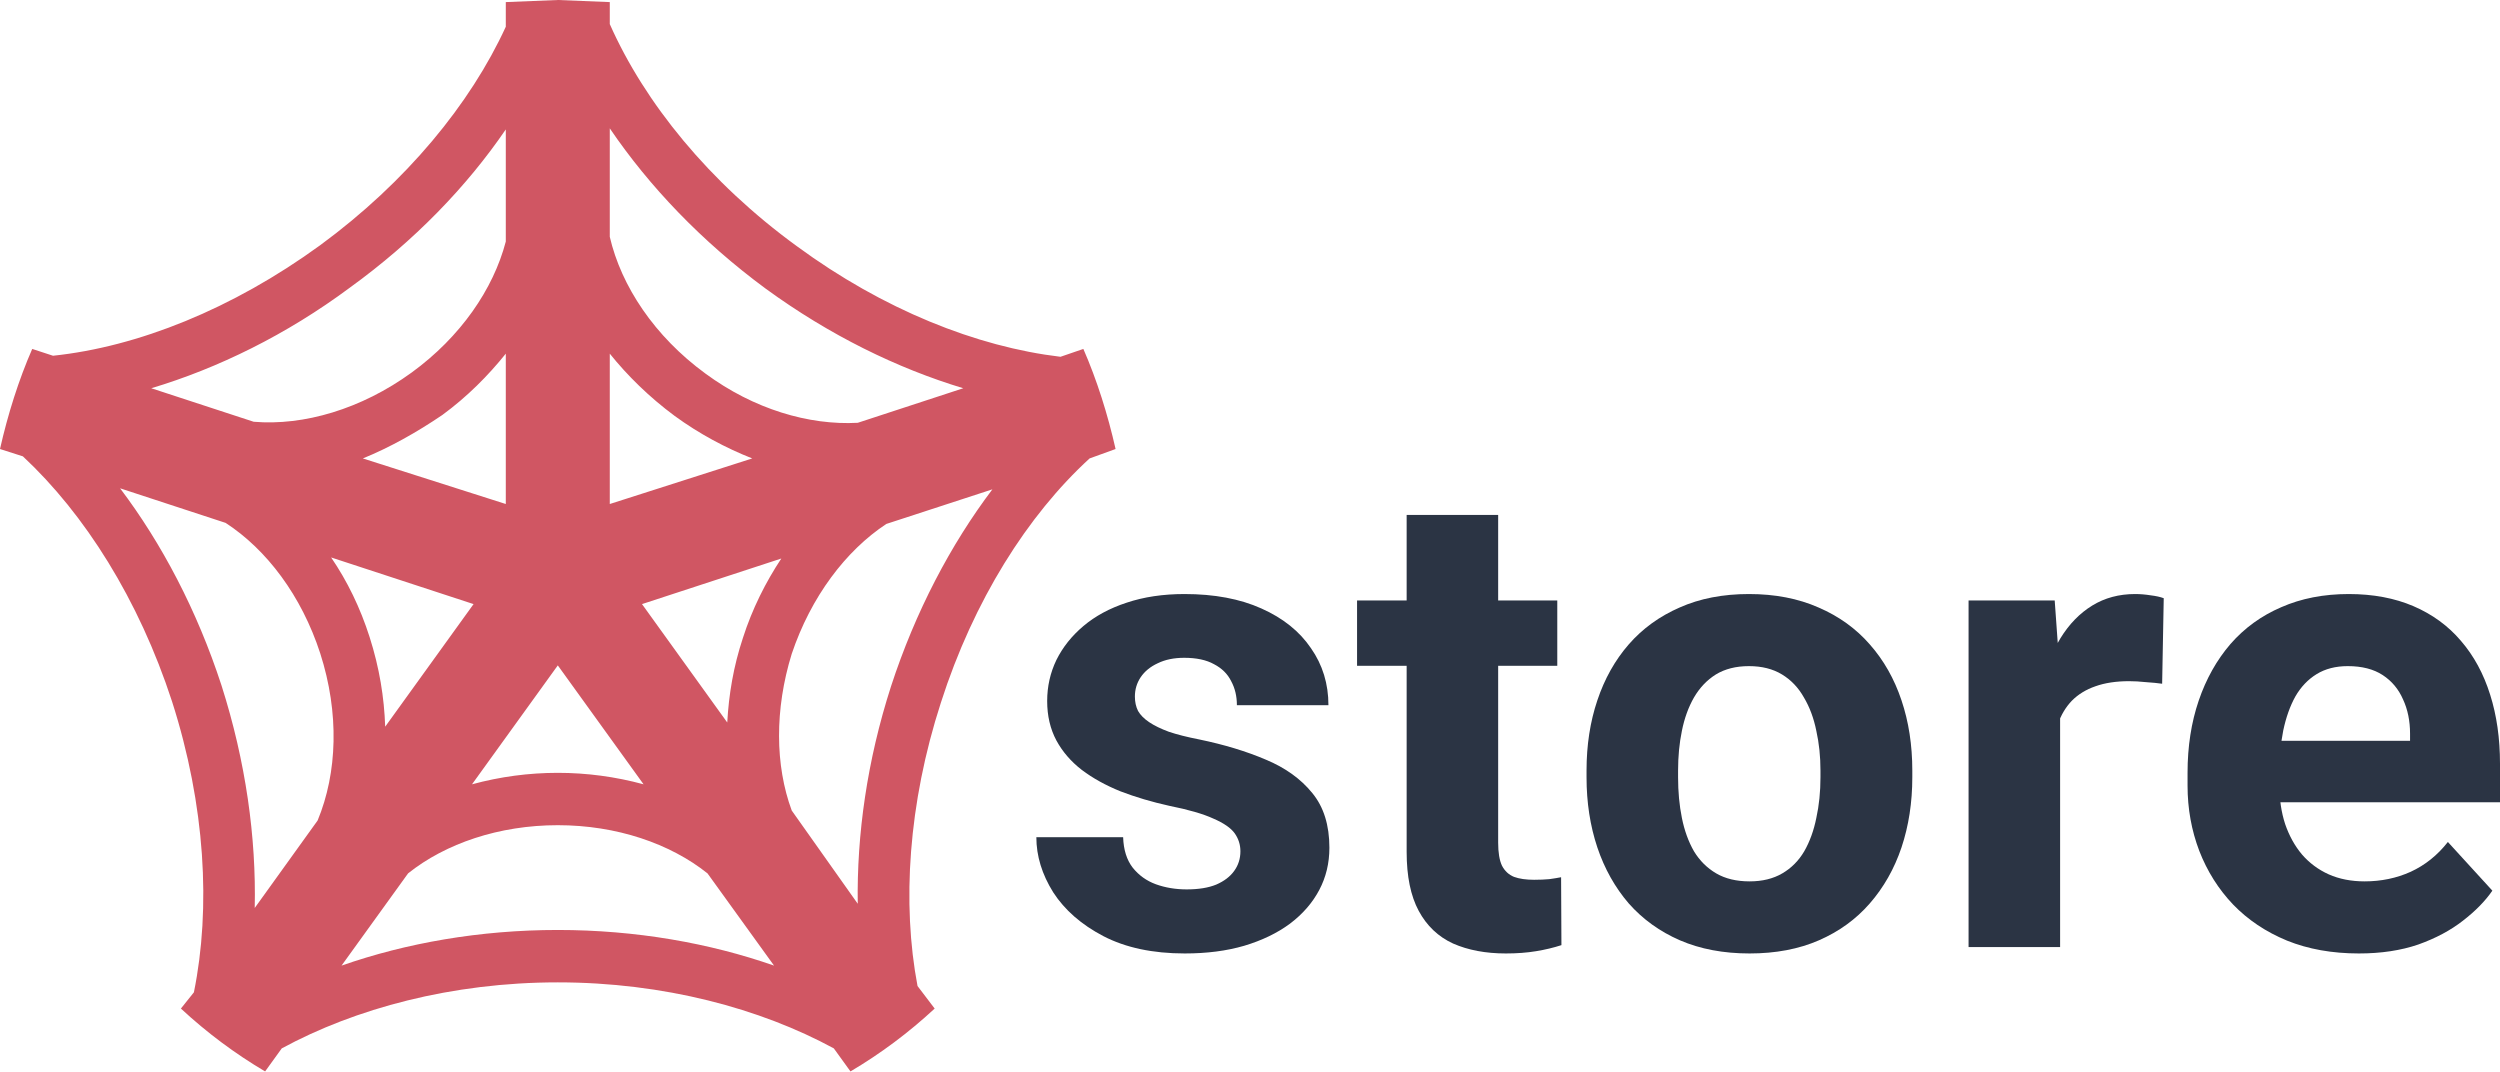
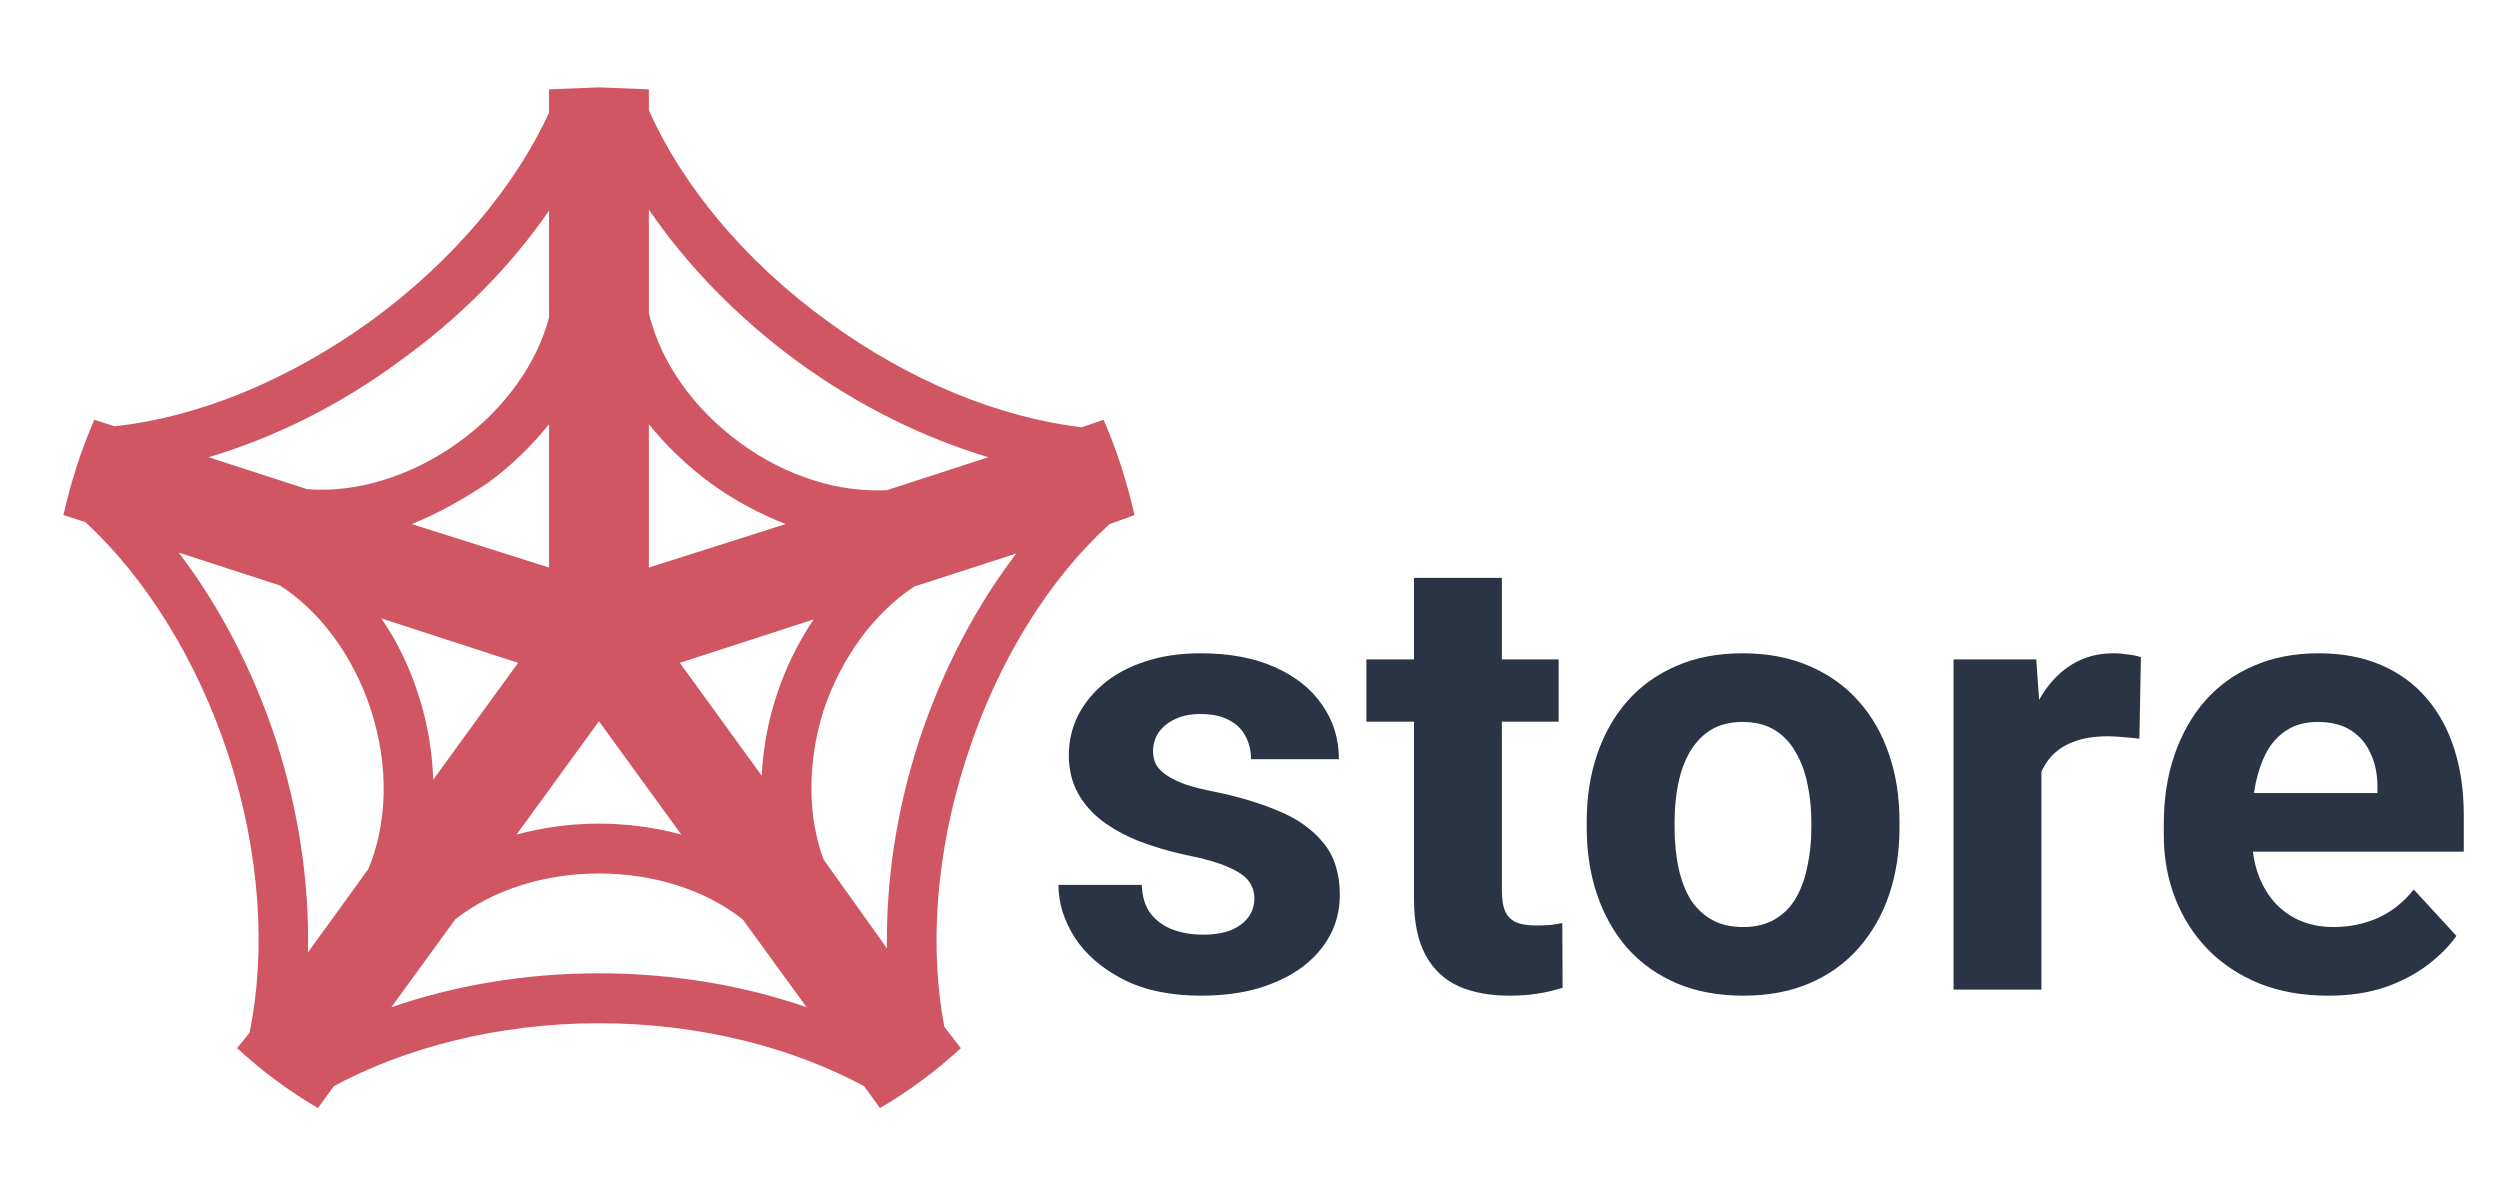
- <svg xmlns="http://www.w3.org/2000/svg" width="91" height="39" viewBox="0 0 91 39" fill="none">
-   <path d="M45.151 30.986C45.151 30.745 45.081 30.528 44.943 30.333C44.804 30.139 44.545 29.96 44.167 29.797C43.797 29.626 43.261 29.471 42.559 29.331C41.927 29.191 41.337 29.016 40.789 28.806C40.249 28.588 39.779 28.328 39.378 28.025C38.984 27.721 38.676 27.364 38.452 26.952C38.228 26.532 38.117 26.054 38.117 25.518C38.117 24.989 38.228 24.492 38.452 24.025C38.683 23.559 39.011 23.147 39.435 22.789C39.867 22.424 40.392 22.14 41.009 21.938C41.634 21.728 42.336 21.623 43.114 21.623C44.202 21.623 45.135 21.798 45.914 22.148C46.701 22.498 47.303 22.98 47.719 23.594C48.143 24.2 48.355 24.892 48.355 25.669H45.023C45.023 25.343 44.954 25.051 44.815 24.795C44.684 24.53 44.476 24.325 44.191 24.177C43.913 24.021 43.55 23.944 43.103 23.944C42.733 23.944 42.413 24.01 42.143 24.142C41.873 24.266 41.664 24.437 41.518 24.655C41.379 24.865 41.31 25.098 41.31 25.355C41.31 25.549 41.348 25.724 41.425 25.879C41.51 26.027 41.645 26.163 41.83 26.287C42.015 26.412 42.255 26.528 42.548 26.637C42.848 26.738 43.219 26.831 43.658 26.917C44.561 27.104 45.367 27.348 46.076 27.651C46.786 27.947 47.349 28.351 47.765 28.864C48.182 29.369 48.39 30.034 48.39 30.858C48.39 31.418 48.267 31.931 48.02 32.397C47.773 32.864 47.418 33.272 46.956 33.621C46.493 33.964 45.937 34.232 45.289 34.426C44.649 34.613 43.928 34.706 43.126 34.706C41.961 34.706 40.974 34.496 40.164 34.076C39.362 33.657 38.753 33.124 38.336 32.479C37.928 31.826 37.723 31.157 37.723 30.473H40.882C40.897 30.932 41.013 31.301 41.229 31.581C41.452 31.861 41.734 32.063 42.073 32.187C42.42 32.312 42.794 32.374 43.196 32.374C43.627 32.374 43.986 32.316 44.271 32.199C44.557 32.075 44.773 31.911 44.919 31.709C45.074 31.499 45.151 31.258 45.151 30.986Z" fill="#2B3444" />
-   <path d="M56.685 21.856V24.235H49.397V21.856H56.685ZM51.202 18.743H54.533V30.672C54.533 31.037 54.58 31.317 54.672 31.511C54.773 31.705 54.919 31.841 55.112 31.919C55.305 31.989 55.548 32.024 55.841 32.024C56.049 32.024 56.234 32.016 56.396 32.001C56.566 31.977 56.709 31.954 56.824 31.931L56.836 34.403C56.55 34.496 56.242 34.57 55.91 34.624C55.578 34.679 55.212 34.706 54.811 34.706C54.078 34.706 53.438 34.585 52.891 34.344C52.351 34.096 51.934 33.699 51.641 33.155C51.348 32.611 51.202 31.896 51.202 31.01V18.743Z" fill="#2B3444" />
-   <path d="M57.75 28.293V28.048C57.75 27.123 57.881 26.272 58.143 25.494C58.405 24.709 58.787 24.029 59.288 23.454C59.79 22.879 60.407 22.432 61.139 22.113C61.872 21.786 62.713 21.623 63.662 21.623C64.61 21.623 65.455 21.786 66.195 22.113C66.936 22.432 67.557 22.879 68.058 23.454C68.567 24.029 68.953 24.709 69.215 25.494C69.477 26.272 69.608 27.123 69.608 28.048V28.293C69.608 29.21 69.477 30.061 69.215 30.846C68.953 31.624 68.567 32.304 68.058 32.887C67.557 33.462 66.94 33.909 66.207 34.228C65.474 34.547 64.633 34.706 63.685 34.706C62.736 34.706 61.892 34.547 61.151 34.228C60.418 33.909 59.797 33.462 59.288 32.887C58.787 32.304 58.405 31.624 58.143 30.846C57.881 30.061 57.75 29.21 57.75 28.293ZM61.082 28.048V28.293C61.082 28.821 61.128 29.315 61.221 29.774C61.313 30.232 61.46 30.637 61.66 30.986C61.868 31.328 62.138 31.597 62.47 31.791C62.802 31.985 63.207 32.082 63.685 32.082C64.148 32.082 64.545 31.985 64.876 31.791C65.208 31.597 65.474 31.328 65.675 30.986C65.875 30.637 66.022 30.232 66.114 29.774C66.215 29.315 66.265 28.821 66.265 28.293V28.048C66.265 27.535 66.215 27.053 66.114 26.602C66.022 26.143 65.871 25.739 65.663 25.389C65.463 25.032 65.197 24.752 64.865 24.55C64.533 24.348 64.132 24.247 63.662 24.247C63.191 24.247 62.79 24.348 62.458 24.55C62.135 24.752 61.868 25.032 61.66 25.389C61.46 25.739 61.313 26.143 61.221 26.602C61.128 27.053 61.082 27.535 61.082 28.048Z" fill="#2B3444" />
-   <path d="M74.988 24.608V34.473H71.656V21.856H74.791L74.988 24.608ZM78.76 21.775L78.702 24.888C78.54 24.865 78.343 24.845 78.112 24.83C77.888 24.806 77.684 24.795 77.499 24.795C77.028 24.795 76.619 24.857 76.272 24.981C75.933 25.098 75.647 25.273 75.416 25.506C75.192 25.739 75.023 26.023 74.907 26.357C74.799 26.692 74.737 27.072 74.722 27.5L74.051 27.29C74.051 26.474 74.132 25.724 74.294 25.04C74.456 24.348 74.691 23.745 75 23.232C75.316 22.719 75.701 22.323 76.156 22.043C76.612 21.763 77.132 21.623 77.718 21.623C77.903 21.623 78.093 21.639 78.285 21.67C78.478 21.693 78.636 21.728 78.76 21.775Z" fill="#2B3444" />
-   <path d="M85.863 34.706C84.891 34.706 84.02 34.55 83.249 34.239C82.477 33.921 81.822 33.482 81.282 32.922C80.75 32.362 80.341 31.713 80.055 30.975C79.77 30.228 79.627 29.436 79.627 28.596V28.13C79.627 27.174 79.762 26.299 80.032 25.506C80.302 24.713 80.688 24.025 81.189 23.442C81.698 22.859 82.315 22.412 83.04 22.101C83.765 21.783 84.583 21.623 85.493 21.623C86.38 21.623 87.167 21.771 87.853 22.066C88.54 22.362 89.114 22.781 89.577 23.326C90.047 23.87 90.402 24.523 90.641 25.285C90.88 26.038 91 26.878 91 27.803V29.202H81.05V26.964H87.726V26.707C87.726 26.241 87.641 25.825 87.471 25.459C87.309 25.086 87.063 24.791 86.731 24.573C86.399 24.356 85.975 24.247 85.458 24.247C85.019 24.247 84.641 24.344 84.325 24.538C84.008 24.733 83.75 25.005 83.549 25.355C83.356 25.704 83.21 26.116 83.11 26.59C83.017 27.057 82.971 27.57 82.971 28.13V28.596C82.971 29.101 83.04 29.568 83.179 29.995C83.326 30.423 83.53 30.792 83.792 31.103C84.062 31.414 84.386 31.655 84.764 31.826C85.15 31.997 85.585 32.082 86.072 32.082C86.673 32.082 87.232 31.966 87.749 31.733C88.273 31.492 88.725 31.13 89.103 30.648L90.722 32.42C90.46 32.801 90.101 33.167 89.646 33.517C89.199 33.866 88.659 34.154 88.027 34.38C87.394 34.597 86.673 34.706 85.863 34.706Z" fill="#2B3444" />
-   <path d="M23.369 21.989L26.472 26.299C26.529 25.269 26.699 24.258 27.04 23.228C27.381 22.16 27.872 21.188 28.44 20.33L23.369 21.989ZM31.222 32.897C31.184 30.38 31.562 27.691 32.433 24.983C33.322 22.256 34.609 19.815 36.123 17.812L32.263 19.071C30.787 20.044 29.519 21.722 28.819 23.8C28.194 25.822 28.213 27.863 28.819 29.503L31.222 32.897ZM34.022 36.712C33.076 37.589 32.054 38.352 30.957 39L30.351 38.161C27.683 36.712 24.164 35.758 20.304 35.758C16.444 35.758 12.924 36.712 10.256 38.161L9.65 39C8.553 38.352 7.531 37.589 6.585 36.712L7.058 36.12C7.682 33.05 7.474 29.312 6.263 25.536C5.052 21.817 3.084 18.709 0.833 16.611L0 16.344C0.284 15.085 0.681 13.826 1.173 12.701L1.93 12.949C5.014 12.625 8.458 11.252 11.656 8.925C14.797 6.618 17.125 3.776 18.411 0.973V0.076L20.304 0L22.196 0.076V0.877C23.464 3.738 25.81 6.637 29.008 8.963C32.149 11.271 35.555 12.625 38.602 12.987L39.434 12.701C39.926 13.826 40.323 15.085 40.607 16.344L39.661 16.687C37.409 18.747 35.441 21.855 34.249 25.574C33.057 29.255 32.83 32.897 33.398 35.891L34.022 36.712ZM18.411 18.346V12.873C17.768 13.674 17.011 14.437 16.103 15.104C15.176 15.733 14.192 16.287 13.208 16.687L18.411 18.346ZM18.411 4.711C16.992 6.789 15.081 8.773 12.735 10.47C10.426 12.186 7.928 13.407 5.506 14.132L9.234 15.352C11.051 15.505 13.151 14.894 14.986 13.559C16.765 12.263 17.957 10.527 18.411 8.792V4.711ZM22.196 18.346L27.381 16.687C26.416 16.306 25.451 15.791 24.561 15.142C23.634 14.456 22.839 13.674 22.196 12.873V18.346ZM35.063 14.132C32.66 13.407 30.2 12.205 27.872 10.508C25.545 8.792 23.634 6.789 22.196 4.672V8.62C22.612 10.413 23.823 12.243 25.678 13.598C27.437 14.894 29.443 15.486 31.222 15.39L35.063 14.132ZM17.238 21.989L12.053 20.291C12.64 21.15 13.113 22.122 13.454 23.19C13.813 24.315 13.984 25.383 14.021 26.451L17.238 21.989ZM4.371 17.774C5.885 19.776 7.172 22.218 8.061 24.945C8.95 27.729 9.329 30.494 9.272 33.05L11.562 29.865C12.281 28.13 12.356 25.956 11.656 23.781C10.975 21.684 9.707 20.005 8.212 19.033L4.371 17.774ZM20.304 24.22L17.181 28.549C19.226 27.992 21.381 27.992 23.426 28.549L20.304 24.22ZM12.432 35.148C14.778 34.328 17.465 33.851 20.304 33.851C23.142 33.851 25.829 34.328 28.175 35.148L25.753 31.791C24.391 30.704 22.442 30.037 20.304 30.037C18.165 30.037 16.216 30.704 14.854 31.791L12.432 35.148Z" fill="#D05663" />
+ <svg xmlns="http://www.w3.org/2000/svg" width="96" height="46" viewBox="0 0 96 46" fill="none">
+   <path d="M48.168 34.496C48.168 34.254 48.098 34.035 47.957 33.84C47.816 33.645 47.555 33.465 47.172 33.301C46.797 33.129 46.254 32.973 45.543 32.832C44.902 32.691 44.305 32.516 43.75 32.305C43.203 32.086 42.727 31.824 42.32 31.52C41.922 31.215 41.609 30.855 41.383 30.441C41.156 30.02 41.043 29.539 41.043 29C41.043 28.469 41.156 27.969 41.383 27.5C41.617 27.031 41.949 26.617 42.379 26.258C42.816 25.891 43.348 25.605 43.973 25.402C44.605 25.191 45.316 25.086 46.105 25.086C47.207 25.086 48.152 25.262 48.941 25.613C49.738 25.965 50.348 26.449 50.77 27.066C51.199 27.676 51.414 28.371 51.414 29.152H48.039C48.039 28.824 47.969 28.531 47.828 28.273C47.695 28.008 47.484 27.801 47.195 27.652C46.914 27.496 46.547 27.418 46.094 27.418C45.719 27.418 45.395 27.484 45.121 27.617C44.848 27.742 44.637 27.914 44.488 28.133C44.348 28.344 44.277 28.578 44.277 28.836C44.277 29.031 44.316 29.207 44.395 29.363C44.48 29.512 44.617 29.648 44.805 29.773C44.992 29.898 45.234 30.016 45.531 30.125C45.836 30.227 46.211 30.32 46.656 30.406C47.57 30.594 48.387 30.84 49.105 31.145C49.824 31.441 50.395 31.848 50.816 32.363C51.238 32.871 51.449 33.539 51.449 34.367C51.449 34.93 51.324 35.445 51.074 35.914C50.824 36.383 50.465 36.793 49.996 37.145C49.527 37.488 48.965 37.758 48.309 37.953C47.66 38.141 46.93 38.234 46.117 38.234C44.938 38.234 43.938 38.023 43.117 37.602C42.305 37.18 41.688 36.645 41.266 35.996C40.852 35.34 40.645 34.668 40.645 33.98H43.844C43.859 34.441 43.977 34.812 44.195 35.094C44.422 35.375 44.707 35.578 45.051 35.703C45.402 35.828 45.781 35.891 46.188 35.891C46.625 35.891 46.988 35.832 47.277 35.715C47.566 35.59 47.785 35.426 47.934 35.223C48.09 35.012 48.168 34.77 48.168 34.496ZM59.852 25.32V27.711H52.469V25.32H59.852ZM54.297 22.191H57.672V34.18C57.672 34.547 57.719 34.828 57.812 35.023C57.914 35.219 58.062 35.355 58.258 35.434C58.453 35.504 58.699 35.539 58.996 35.539C59.207 35.539 59.395 35.531 59.559 35.516C59.73 35.492 59.875 35.469 59.992 35.445L60.004 37.93C59.715 38.023 59.402 38.098 59.066 38.152C58.73 38.207 58.359 38.234 57.953 38.234C57.211 38.234 56.562 38.113 56.008 37.871C55.461 37.621 55.039 37.223 54.742 36.676C54.445 36.129 54.297 35.41 54.297 34.52V22.191ZM60.93 31.789V31.543C60.93 30.613 61.062 29.758 61.328 28.977C61.594 28.188 61.98 27.504 62.488 26.926C62.996 26.348 63.621 25.898 64.363 25.578C65.106 25.25 65.957 25.086 66.918 25.086C67.879 25.086 68.734 25.25 69.484 25.578C70.234 25.898 70.863 26.348 71.371 26.926C71.887 27.504 72.277 28.188 72.543 28.977C72.809 29.758 72.941 30.613 72.941 31.543V31.789C72.941 32.711 72.809 33.566 72.543 34.355C72.277 35.137 71.887 35.82 71.371 36.406C70.863 36.984 70.238 37.434 69.496 37.754C68.754 38.074 67.902 38.234 66.941 38.234C65.981 38.234 65.125 38.074 64.375 37.754C63.633 37.434 63.004 36.984 62.488 36.406C61.98 35.82 61.594 35.137 61.328 34.355C61.062 33.566 60.93 32.711 60.93 31.789ZM64.305 31.543V31.789C64.305 32.32 64.352 32.816 64.445 33.277C64.539 33.738 64.688 34.145 64.891 34.496C65.102 34.84 65.375 35.109 65.711 35.305C66.047 35.5 66.457 35.598 66.941 35.598C67.41 35.598 67.812 35.5 68.148 35.305C68.484 35.109 68.754 34.84 68.957 34.496C69.16 34.145 69.309 33.738 69.402 33.277C69.504 32.816 69.555 32.32 69.555 31.789V31.543C69.555 31.027 69.504 30.543 69.402 30.09C69.309 29.629 69.156 29.223 68.945 28.871C68.742 28.512 68.473 28.23 68.137 28.027C67.801 27.824 67.394 27.723 66.918 27.723C66.441 27.723 66.035 27.824 65.699 28.027C65.371 28.23 65.102 28.512 64.891 28.871C64.688 29.223 64.539 29.629 64.445 30.09C64.352 30.543 64.305 31.027 64.305 31.543ZM78.391 28.086V38H75.016V25.32H78.191L78.391 28.086ZM82.211 25.238L82.152 28.367C81.988 28.344 81.789 28.324 81.555 28.309C81.328 28.285 81.121 28.273 80.934 28.273C80.457 28.273 80.043 28.336 79.691 28.461C79.348 28.578 79.059 28.754 78.824 28.988C78.598 29.223 78.426 29.508 78.309 29.844C78.199 30.18 78.137 30.562 78.121 30.992L77.441 30.781C77.441 29.961 77.523 29.207 77.688 28.52C77.852 27.824 78.09 27.219 78.402 26.703C78.723 26.188 79.113 25.789 79.574 25.508C80.035 25.227 80.562 25.086 81.156 25.086C81.344 25.086 81.535 25.102 81.731 25.133C81.926 25.156 82.086 25.191 82.211 25.238ZM89.406 38.234C88.422 38.234 87.539 38.078 86.758 37.766C85.977 37.445 85.312 37.004 84.766 36.441C84.227 35.879 83.812 35.227 83.523 34.484C83.234 33.734 83.09 32.938 83.09 32.094V31.625C83.09 30.664 83.227 29.785 83.5 28.988C83.773 28.191 84.164 27.5 84.672 26.914C85.188 26.328 85.812 25.879 86.547 25.566C87.281 25.246 88.109 25.086 89.031 25.086C89.93 25.086 90.727 25.234 91.422 25.531C92.117 25.828 92.699 26.25 93.168 26.797C93.644 27.344 94.004 28 94.246 28.766C94.488 29.523 94.609 30.367 94.609 31.297V32.703H84.531V30.453H91.293V30.195C91.293 29.727 91.207 29.309 91.035 28.941C90.871 28.566 90.621 28.27 90.285 28.051C89.949 27.832 89.519 27.723 88.996 27.723C88.551 27.723 88.168 27.82 87.848 28.016C87.527 28.211 87.266 28.484 87.062 28.836C86.867 29.188 86.719 29.602 86.617 30.078C86.523 30.547 86.477 31.062 86.477 31.625V32.094C86.477 32.602 86.547 33.07 86.688 33.5C86.836 33.93 87.043 34.301 87.309 34.613C87.582 34.926 87.91 35.168 88.293 35.34C88.684 35.512 89.125 35.598 89.617 35.598C90.227 35.598 90.793 35.48 91.316 35.246C91.848 35.004 92.305 34.641 92.688 34.156L94.328 35.938C94.062 36.32 93.699 36.688 93.238 37.039C92.785 37.391 92.238 37.68 91.598 37.906C90.957 38.125 90.227 38.234 89.406 38.234Z" fill="#2B3444" />
+   <path d="M26.105 25.453L29.248 29.785C29.306 28.75 29.478 27.734 29.823 26.699C30.168 25.626 30.667 24.648 31.242 23.786L26.105 25.453ZM34.059 36.417C34.021 33.887 34.404 31.184 35.286 28.462C36.187 25.722 37.49 23.268 39.023 21.256L35.113 22.521C33.618 23.498 32.334 25.185 31.625 27.274C30.992 29.306 31.012 31.357 31.625 33.005L34.059 36.417ZM36.896 40.25C35.937 41.132 34.902 41.898 33.791 42.55L33.177 41.707C30.475 40.25 26.91 39.292 23 39.292C19.09 39.292 15.525 40.25 12.822 41.707L12.209 42.55C11.097 41.898 10.062 41.132 9.104 40.25L9.583 39.656C10.216 36.57 10.005 32.813 8.778 29.018C7.552 25.281 5.558 22.157 3.277 20.048L2.434 19.78C2.722 18.515 3.124 17.25 3.622 16.119L4.389 16.368C7.513 16.043 11.002 14.662 14.241 12.324C17.422 10.005 19.78 7.149 21.083 4.332V3.431L23 3.354L24.917 3.431V4.236C26.201 7.111 28.577 10.024 31.817 12.363C34.998 14.682 38.448 16.043 41.534 16.407L42.377 16.119C42.876 17.25 43.278 18.515 43.566 19.78L42.607 20.125C40.327 22.195 38.333 25.319 37.126 29.057C35.918 32.756 35.688 36.417 36.263 39.426L36.896 40.25ZM21.083 21.793V16.292C20.432 17.097 19.665 17.863 18.745 18.534C17.806 19.167 16.809 19.723 15.812 20.125L21.083 21.793ZM21.083 8.088C19.646 10.178 17.71 12.171 15.333 13.877C12.995 15.602 10.465 16.828 8.012 17.557L11.787 18.783C13.627 18.937 15.755 18.323 17.614 16.982C19.416 15.678 20.623 13.934 21.083 12.19V8.088ZM24.917 21.793L30.168 20.125C29.191 19.742 28.213 19.224 27.312 18.573C26.373 17.883 25.568 17.097 24.917 16.292V21.793ZM37.95 17.557C35.516 16.828 33.024 15.621 30.667 13.915C28.309 12.19 26.373 10.178 24.917 8.05V12.018C25.338 13.819 26.565 15.659 28.443 17.02C30.226 18.323 32.257 18.918 34.059 18.822L37.95 17.557ZM19.895 25.453L14.643 23.747C15.237 24.61 15.717 25.587 16.062 26.661C16.426 27.792 16.598 28.865 16.637 29.938L19.895 25.453ZM6.862 21.218C8.395 23.23 9.698 25.683 10.599 28.424C11.5 31.223 11.883 34.002 11.826 36.57L14.145 33.369C14.873 31.625 14.95 29.44 14.241 27.255C13.551 25.147 12.267 23.46 10.752 22.483L6.862 21.218ZM23 27.696L19.837 32.047C21.909 31.487 24.091 31.487 26.162 32.047L23 27.696ZM15.027 38.678C17.403 37.854 20.125 37.375 23 37.375C25.875 37.375 28.597 37.854 30.973 38.678L28.52 35.305C27.14 34.212 25.166 33.542 23 33.542C20.834 33.542 18.86 34.212 17.48 35.305L15.027 38.678Z" fill="#D05663" />
</svg>
